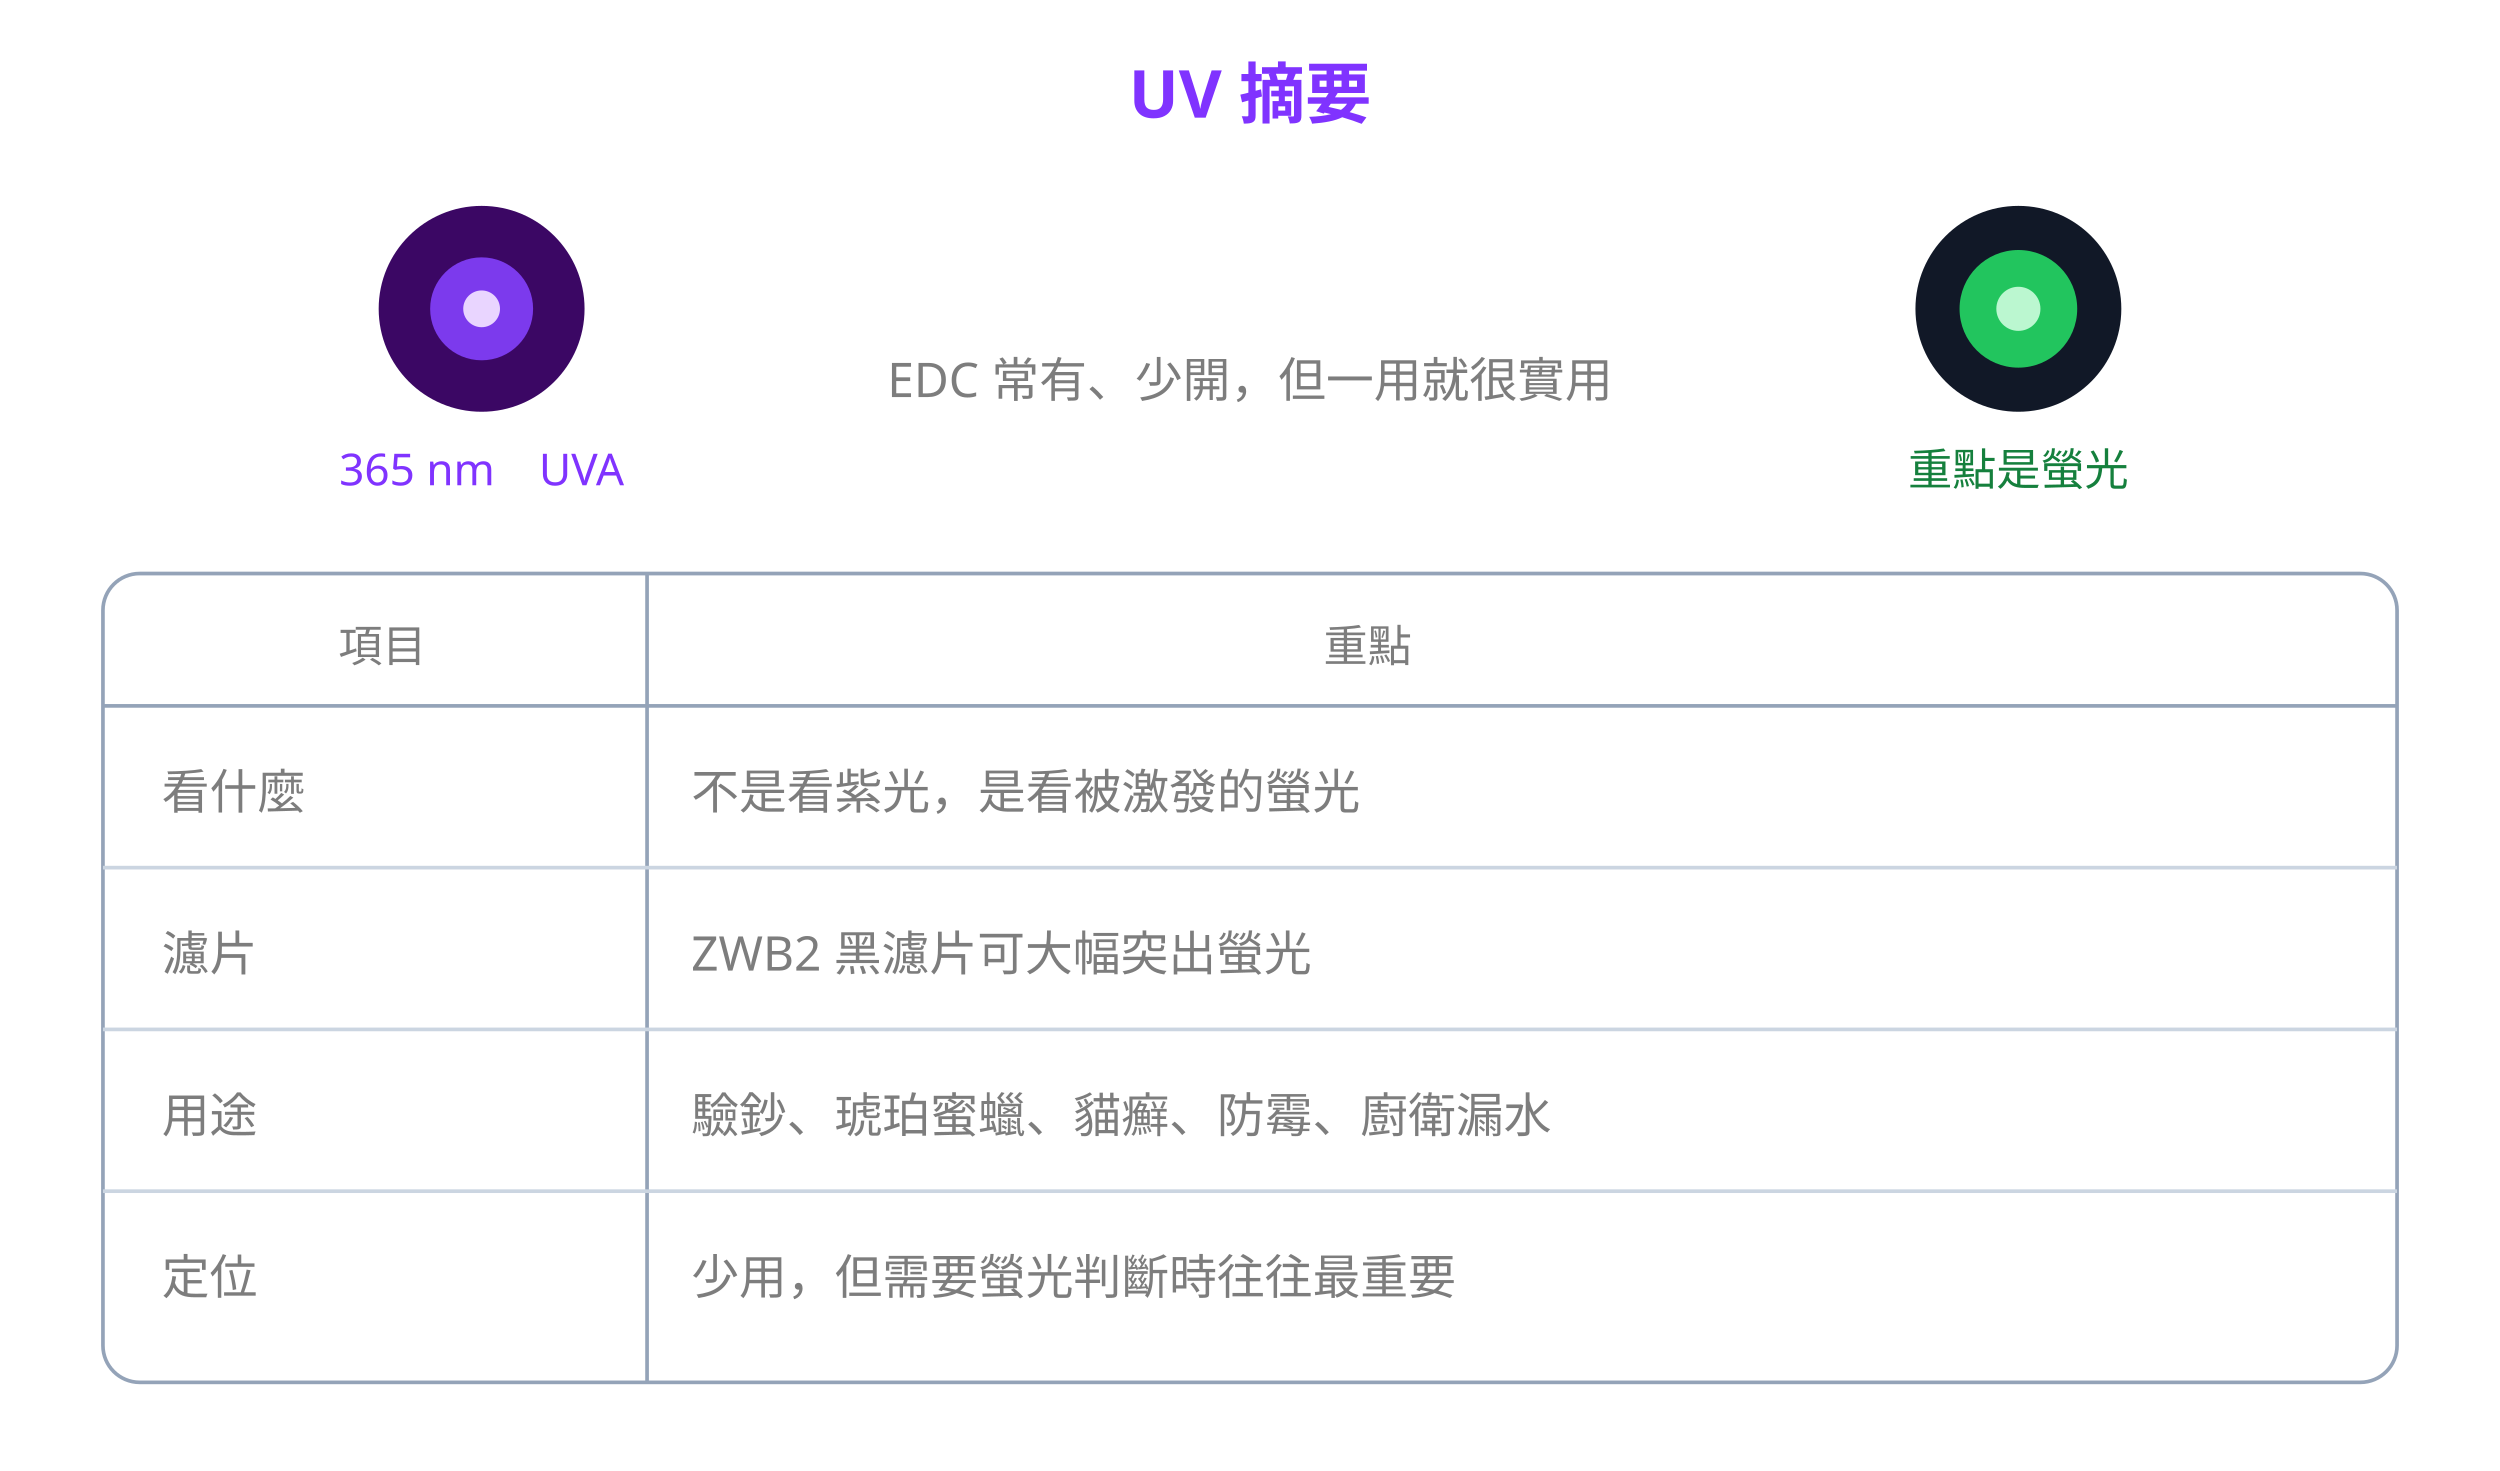
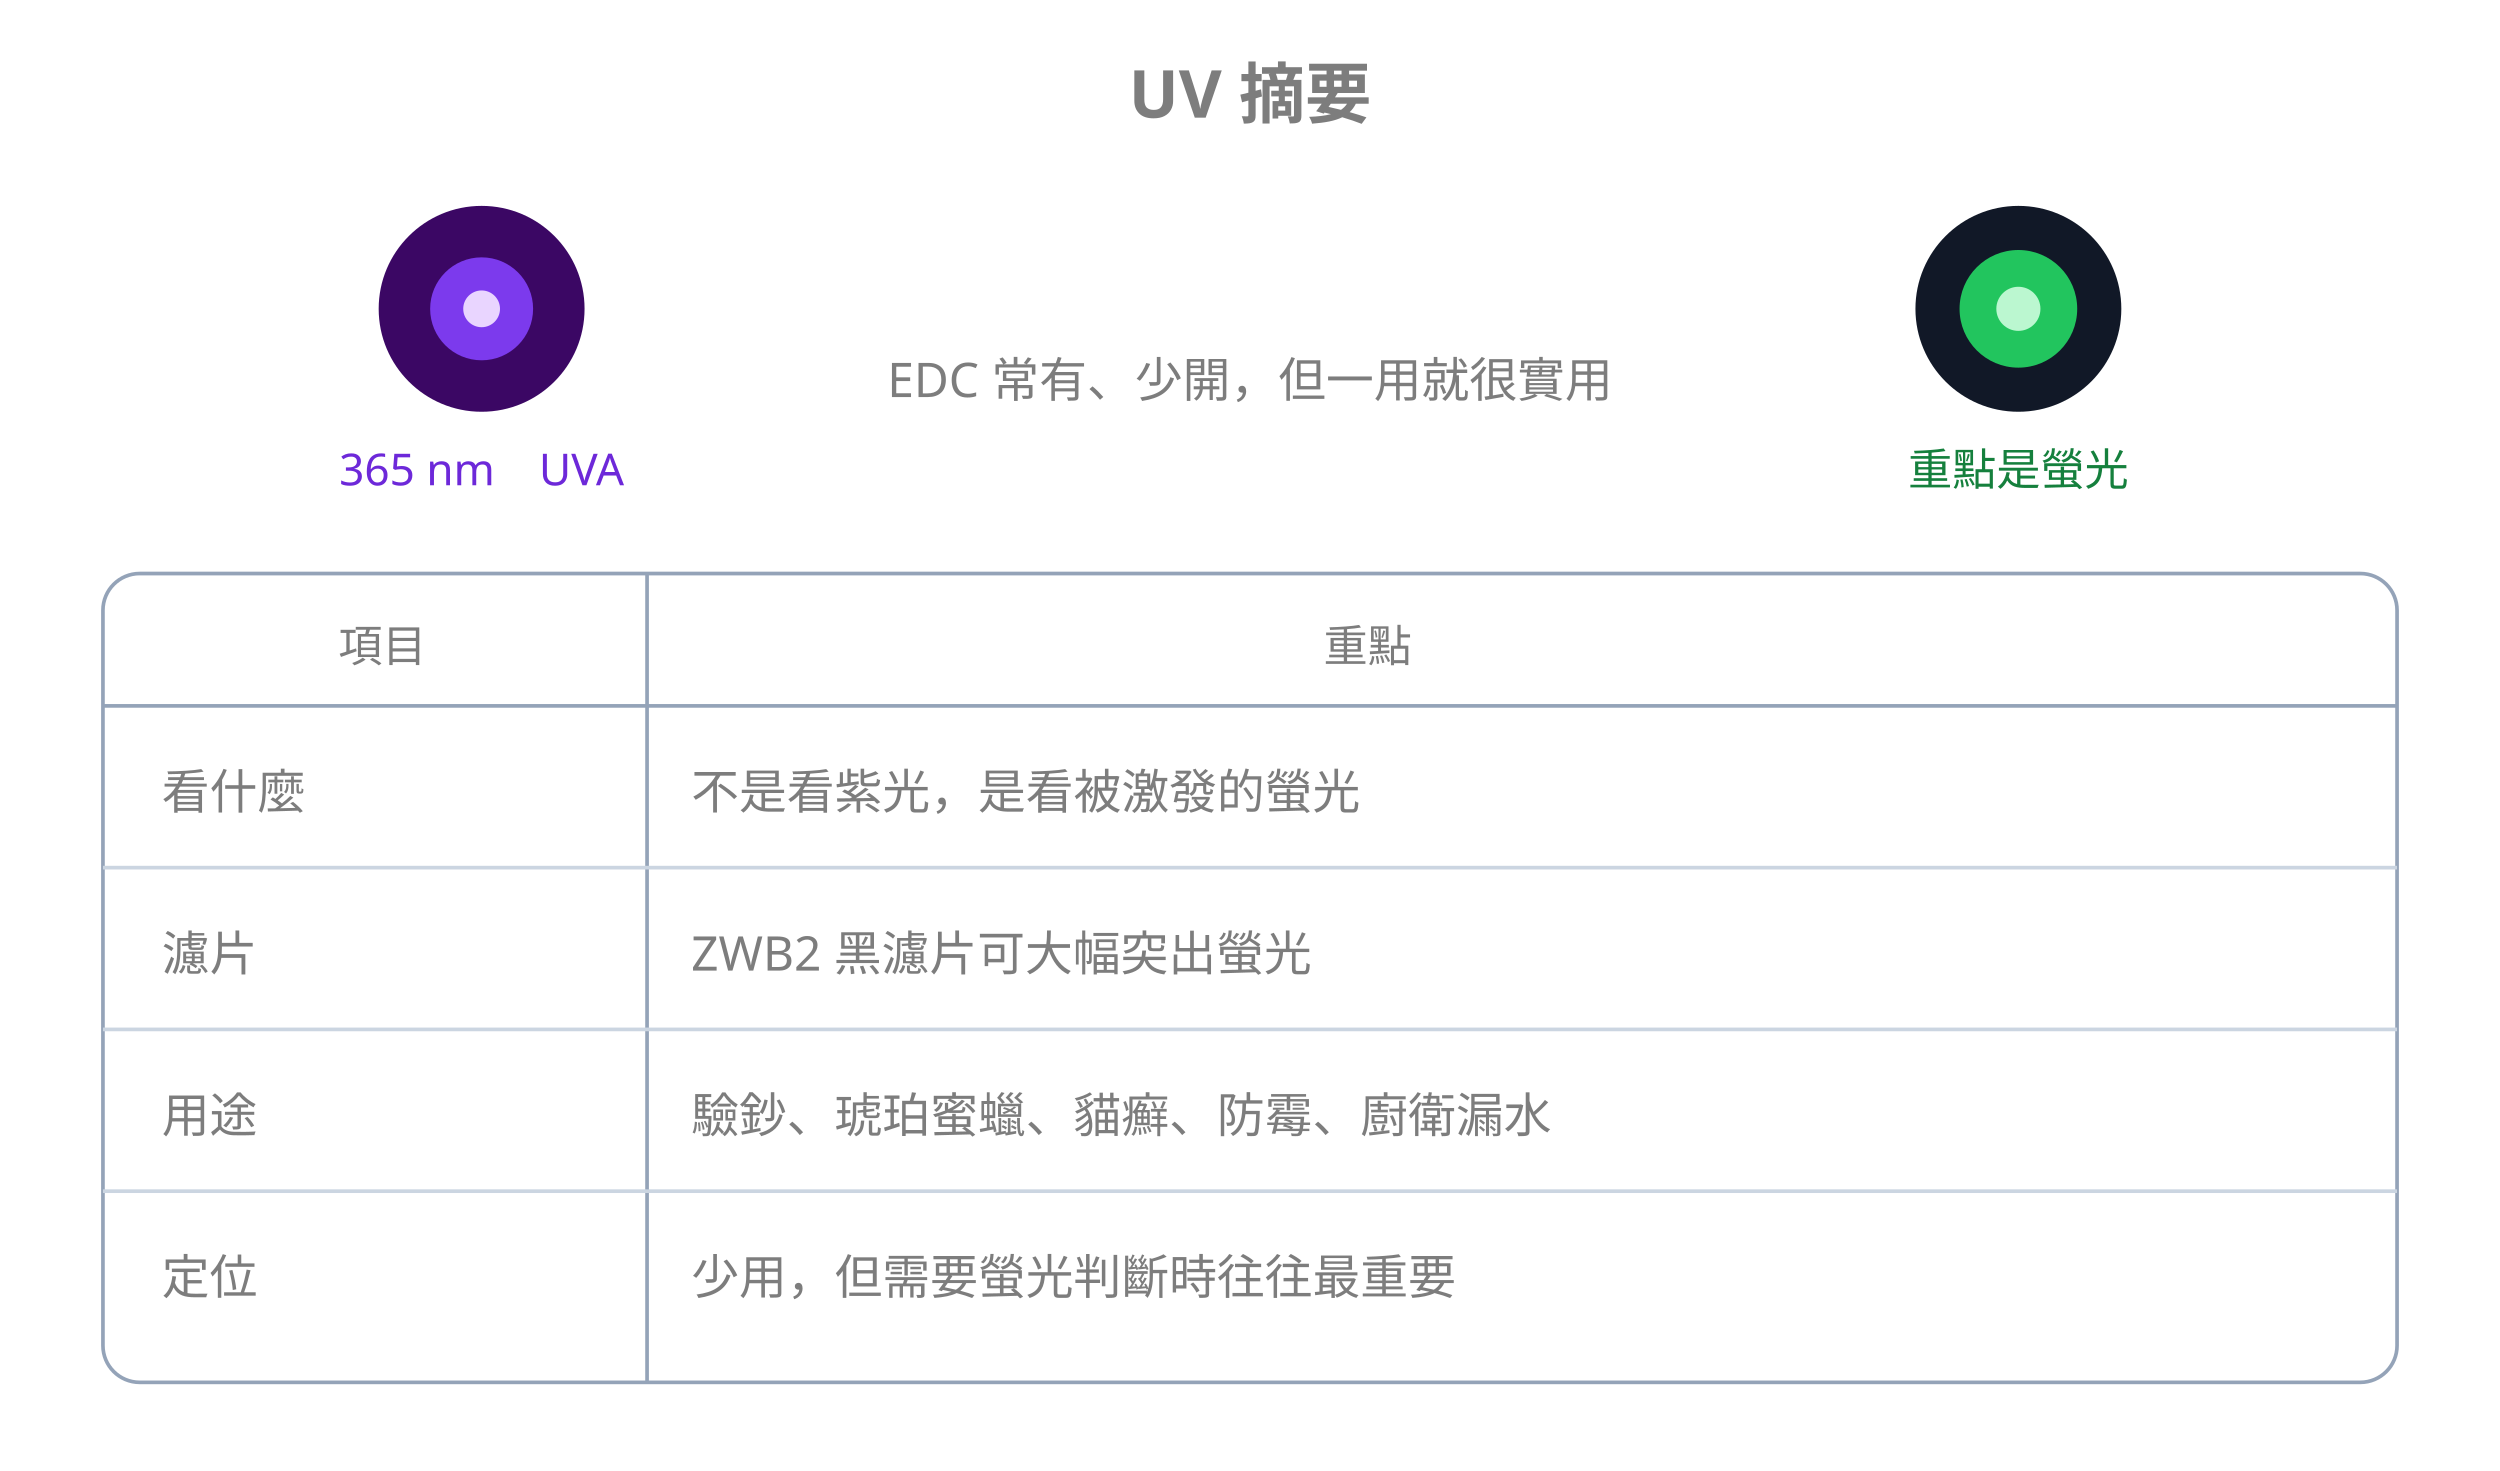
<svg xmlns="http://www.w3.org/2000/svg" viewBox="0 0 680 400" role="img" aria-label="UV 365nm 摘要：看的是螢光反應不是紫光" color="#7d7d7d">
  <circle cx="131" cy="84" r="28" fill="#3b0764" />
  <circle cx="131" cy="84" r="14" fill="#7c3aed" />
  <circle cx="131" cy="84" r="5" fill="#e9d5ff" />
-   <text x="131" y="132" text-anchor="middle" fill="#8033ff" font-size="12" font-family="sans-serif">365 nm　UVA</text>
+   <text x="131" y="132" text-anchor="middle" fill="#6d28d9" font-size="12" font-family="sans-serif">365 nm　UVA</text>
  <circle cx="549" cy="84" r="28" fill="#111827" />
  <circle cx="549" cy="84" r="16" fill="#22c55e" />
  <circle cx="549" cy="84" r="6" fill="#bbf7d0" />
  <text x="549" y="132" text-anchor="middle" fill="#15803d" font-size="12" font-family="sans-serif">重點是螢光</text>
-   <text x="340" y="32" text-anchor="middle" fill="#8033ff" font-size="18" font-family="sans-serif" font-weight="700">UV 摘要</text>
+   <text x="340" y="32" text-anchor="middle" fill="currentColor" font-size="18" font-family="sans-serif" font-weight="700">UV 摘要</text>
  <text x="340" y="108" text-anchor="middle" fill="currentColor" font-size="13" font-family="sans-serif">EDC 常有、少開，但一用就很實用</text>
  <rect x="28" y="156" width="624" height="220" rx="10" fill="none" stroke="#94a3b8" />
  <text x="92" y="180" fill="currentColor" font-size="12" font-family="sans-serif">項目</text>
  <text x="360" y="180" fill="currentColor" font-size="12" font-family="sans-serif">重點</text>
  <line x1="28" y1="192" x2="652" y2="192" stroke="#94a3b8" />
  <line x1="176" y1="156" x2="176" y2="376" stroke="#94a3b8" />
  <text x="44" y="220" fill="currentColor" font-size="13" font-family="sans-serif">看什麼</text>
  <text x="188" y="220" fill="currentColor" font-size="13" font-family="sans-serif">不是看紫光，是看被激發的螢光</text>
  <line x1="28" y1="236" x2="652" y2="236" stroke="#cbd5e1" />
  <text x="44" y="264" fill="currentColor" font-size="13" font-family="sans-serif">濾片</text>
  <text x="188" y="264" fill="currentColor" font-size="13" font-family="sans-serif">ZWB2 黑濾片可大幅突出螢光</text>
  <line x1="28" y1="280" x2="652" y2="280" stroke="#cbd5e1" />
  <text x="44" y="308" fill="currentColor" font-size="13" font-family="sans-serif">用途</text>
  <text x="188" y="308" fill="currentColor" font-size="13" font-family="sans-serif">驗鈔、琥珀蜜蠟、貓癬、防霉、廚衛漏水</text>
  <line x1="28" y1="324" x2="652" y2="324" stroke="#cbd5e1" />
  <text x="44" y="352" fill="currentColor" font-size="13" font-family="sans-serif">定位</text>
  <text x="188" y="352" fill="currentColor" font-size="13" font-family="sans-serif">少用，但需要螢光判斷時往往最重要</text>
</svg>
